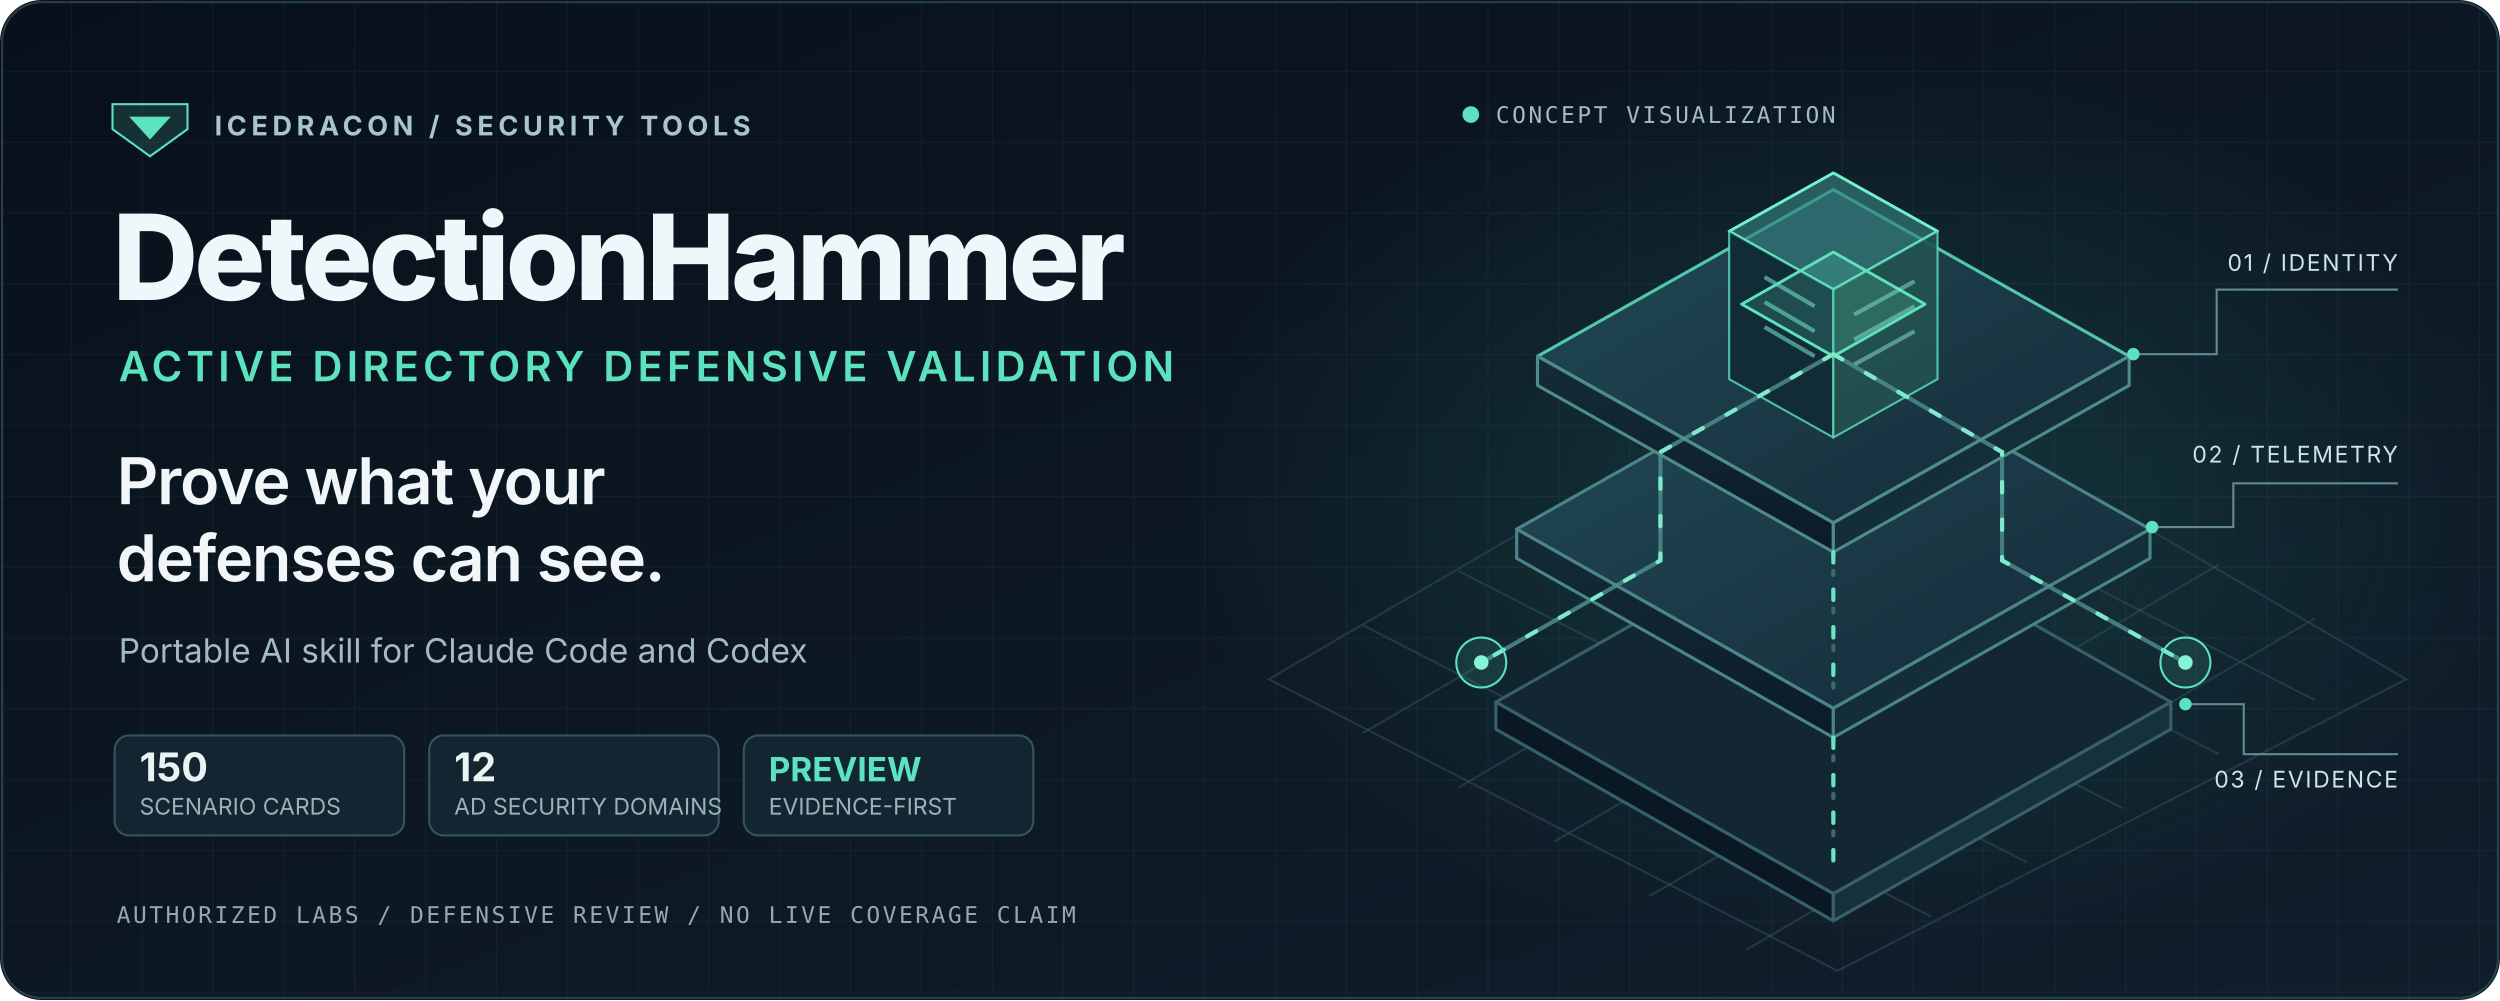
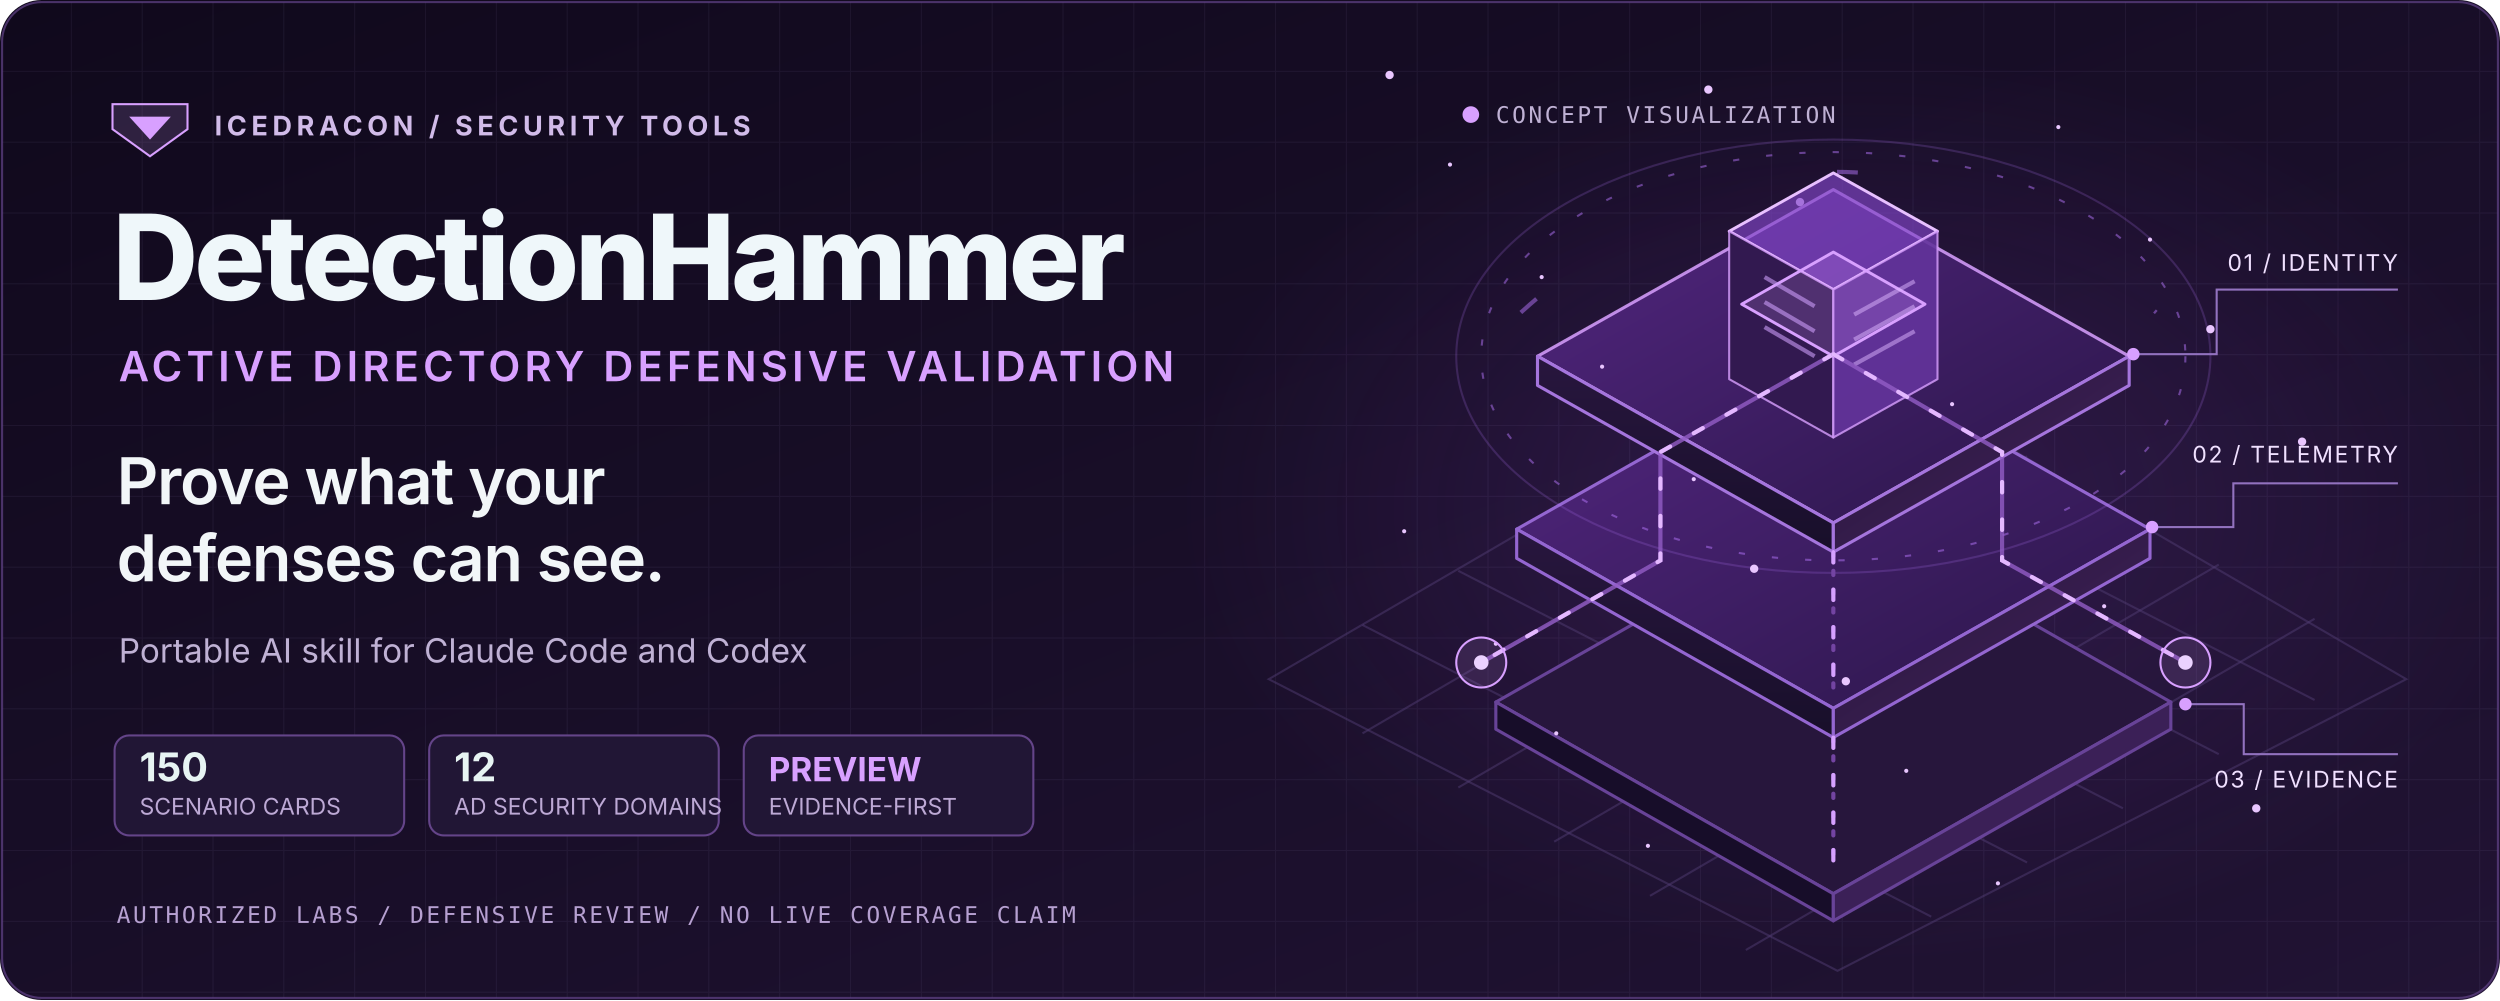
<svg xmlns="http://www.w3.org/2000/svg" width="1200" height="480" viewBox="0 0 1200 480" role="img" aria-labelledby="title desc">
  <defs>
    <linearGradient id="bg" x2="1" y2="1">
-       <stop stop-color="#08111b" />
-       <stop offset="1" stop-color="#101e2b" />
+       <stop stop-color="#10091c" />
+       <stop offset="1" stop-color="#211334" />
    </linearGradient>
    <linearGradient id="top" x1="0" y1="0" x2="1" y2="1">
-       <stop stop-color="#214b55" />
-       <stop offset="1" stop-color="#152a39" />
+       <stop stop-color="#532681" />
+       <stop offset="1" stop-color="#2a1648" />
    </linearGradient>
    <linearGradient id="left" x2="0" y2="1">
-       <stop stop-color="#142c38" />
-       <stop offset="1" stop-color="#0b1a28" />
+       <stop stop-color="#28163e" />
+       <stop offset="1" stop-color="#180f2a" />
    </linearGradient>
    <linearGradient id="right" x2="1" y2="1">
-       <stop stop-color="#102532" />
-       <stop offset="1" stop-color="#173641" />
+       <stop stop-color="#251537" />
+       <stop offset="1" stop-color="#44235f" />
    </linearGradient>
    <radialGradient id="halo">
-       <stop stop-color="#3cdab3" stop-opacity=".16" />
-       <stop offset="1" stop-color="#3cdab3" stop-opacity="0" />
+       <stop stop-color="#a855f7" stop-opacity=".16" />
+       <stop offset="1" stop-color="#a855f7" stop-opacity="0" />
    </radialGradient>
    <pattern id="grid" width="34" height="34" patternUnits="userSpaceOnUse">
-       <path d="M34 0H0V34" fill="none" stroke="#8eb5c3" stroke-opacity=".065" />
+       <path d="M34 0H0V34" fill="none" stroke="#c7b3ed" stroke-opacity=".065" />
    </pattern>
    <style>
    text{font-family:system-ui,-apple-system,BlinkMacSystemFont,'Segoe UI',sans-serif}
    .mono{font-family:ui-monospace,SFMono-Regular,Consolas,monospace}
    .signal{stroke-dasharray:5 13;animation:flow 3s linear infinite}
    .reverse{animation-direction:reverse;animation-duration:4s}
    .pulse{animation:pulse 3s ease-in-out infinite;transform-box:fill-box;transform-origin:center}
    .delay{animation-delay:-1.4s}
    .scan{animation:scan 4s ease-in-out infinite}
-     @keyframes flow{to{stroke-dashoffset:-72}}
+     .ring{transform-origin:880px 171px;animation:rotate 20s linear infinite}
+     .spark{animation:pulse 2.4s ease-in-out infinite}
+     .comet{stroke-dasharray:10 160;animation:flow 6s linear infinite}
+     @keyframes rotate{to{transform:rotate(360deg)}}
+     @keyframes flow{to{stroke-dashoffset:-340}}
    @keyframes pulse{0%,100%{opacity:.42}50%{opacity:1}}
    @keyframes scan{0%,100%{transform:translateY(-12px);opacity:.28}50%{transform:translateY(12px);opacity:.95}}
-     @media(prefers-reduced-motion:reduce){.signal,.pulse,.scan{animation:none!important}}
+     @media(prefers-reduced-motion:reduce){.signal,.pulse,.scan,.ring,.spark,.comet{animation:none!important}}
  </style>
  </defs>
  <rect width="1200" height="480" rx="20" fill="url(#bg)" />
-   <rect x="1" y="1" width="1198" height="478" rx="19" fill="url(#grid)" stroke="#34525c" stroke-opacity=".7" />
+   <rect x="1" y="1" width="1198" height="478" rx="19" fill="url(#grid)" stroke="#63438a" stroke-opacity=".7" />
  <ellipse cx="893" cy="244" rx="325" ry="218" fill="url(#halo)" />
-   <g fill="none" stroke="#36515f" stroke-opacity=".5">
+   <g fill="none" stroke="#513c72" stroke-opacity=".5">
    <path d="M609 326 882 167 1155 326 882 466Z" />
    <path d="M654 352 927 193 M700 378 973 219 M746 404 1019 245 M792 430 1065 271 M838 456 1111 297" />
    <path d="M654 300 927 440 M700 274 973 414 M746 248 1019 388 M792 222 1065 362 M838 196 1111 336" />
  </g>
  <g transform="translate(54 50)">
-     <path d="M0 0H36V12L18 25 0 12Z" fill="#5ce2bf" fill-opacity=".15" stroke="#5ce2bf" />
-     <path d="M8 6H28L18 17Z" fill="#5ce2bf" />
-     <text x="49" y="15" fill="#a8c6c9" font-size="13" font-weight="650" letter-spacing="2.2">ICEDRACON / SECURITY TOOLS</text>
+     <path d="M0 0H36V12L18 25 0 12Z" fill="#d8a0ff" fill-opacity=".15" stroke="#d8a0ff" />
+     <path d="M8 6H28L18 17Z" fill="#d8a0ff" />
+     <text x="49" y="15" fill="#d1bbe9" font-size="13" font-weight="650" letter-spacing="2.2">ICEDRACON / SECURITY TOOLS</text>
  </g>
  <text x="54" y="144" fill="#eff7fa" font-size="57" font-weight="760" letter-spacing="-2">DetectionHammer</text>
-   <text x="57" y="183" fill="#5ce2bf" font-size="20" font-weight="600" letter-spacing="2">ACTIVE DIRECTORY DEFENSIVE VALIDATION</text>
+   <text x="57" y="183" fill="#d8a0ff" font-size="20" font-weight="600" letter-spacing="2">ACTIVE DIRECTORY DEFENSIVE VALIDATION</text>
  <text x="56" y="242" fill="#f2f6f8" font-size="31" font-weight="600" letter-spacing="-.6">Prove what your</text>
  <text x="56" y="279" fill="#f2f6f8" font-size="31" font-weight="600" letter-spacing="-.6">defenses can see.</text>
-   <text x="57" y="318" fill="#a4bac5" font-size="16">Portable AI skill for Claude Code and Codex</text>
+   <text x="57" y="318" fill="#bfb1d4" font-size="16">Portable AI skill for Claude Code and Codex</text>
  <g transform="translate(55 353)">
-     <rect width="139" height="48" rx="7" fill="#132531" stroke="#35555d" />
+     <rect width="139" height="48" rx="7" fill="#211635" stroke="#644489" />
    <text x="12" y="22" fill="#e7f4f3" font-size="19" font-weight="700">150</text>
-     <text x="12" y="38" fill="#9ab2ba" font-size="11">SCENARIO CARDS</text>
+     <text x="12" y="38" fill="#bda9d5" font-size="11">SCENARIO CARDS</text>
    <g transform="translate(151)">
-       <rect width="139" height="48" rx="7" fill="#132531" stroke="#35555d" />
+       <rect width="139" height="48" rx="7" fill="#211635" stroke="#644489" />
      <text x="12" y="22" fill="#e7f4f3" font-size="19" font-weight="700">12</text>
-       <text x="12" y="38" fill="#9ab2ba" font-size="11">AD SECURITY DOMAINS</text>
+       <text x="12" y="38" fill="#bda9d5" font-size="11">AD SECURITY DOMAINS</text>
    </g>
    <g transform="translate(302)">
-       <rect width="139" height="48" rx="7" fill="#132531" stroke="#35555d" />
-       <text x="12" y="22" fill="#5ce2bf" font-size="16" font-weight="700">PREVIEW</text>
-       <text x="12" y="38" fill="#9ab2ba" font-size="11">EVIDENCE-FIRST</text>
+       <rect width="139" height="48" rx="7" fill="#211635" stroke="#644489" />
+       <text x="12" y="22" fill="#d8a0ff" font-size="16" font-weight="700">PREVIEW</text>
+       <text x="12" y="38" fill="#bda9d5" font-size="11">EVIDENCE-FIRST</text>
    </g>
  </g>
-   <text x="56" y="443" fill="#92aab4" font-size="11" letter-spacing="1.2" class="mono">AUTHORIZED LABS  /  DEFENSIVE REVIEW  /  NO LIVE COVERAGE CLAIM</text>
+   <text x="56" y="443" fill="#b6a0d1" font-size="11" letter-spacing="1.2" class="mono">AUTHORIZED LABS  /  DEFENSIVE REVIEW  /  NO LIVE COVERAGE CLAIM</text>
  <g stroke-linejoin="round" stroke-width="1.5">
-     <path d="M718 337 880 245 1042 337 880 429Z" fill="#122731" stroke="#37606a" />
-     <path d="M718 337 880 429 880 442 718 350Z" fill="#0a1824" stroke="#37606a" />
-     <path d="M1042 337 880 429 880 442 1042 350Z" fill="#15313a" stroke="#37606a" />
-     <path d="M728 254 880 168 1032 254 880 340Z" fill="url(#top)" stroke="#4c8589" />
-     <path d="M728 254 880 340 880 354 728 268Z" fill="url(#left)" stroke="#4c8589" />
-     <path d="M1032 254 880 340 880 354 1032 268Z" fill="url(#right)" stroke="#4c8589" />
-     <path d="M738 171 880 91 1022 171 880 251Z" fill="url(#top)" stroke="#5ce2bf" stroke-opacity=".85" />
-     <path d="M738 171 880 251 880 265 738 185Z" fill="url(#left)" stroke="#4f8b89" />
-     <path d="M1022 171 880 251 880 265 1022 185Z" fill="url(#right)" stroke="#4f8b89" />
+     <path d="M718 337 880 245 1042 337 880 429Z" fill="#27163c" stroke="#684398" />
+     <path d="M718 337 880 429 880 442 718 350Z" fill="#170d29" stroke="#684398" />
+     <path d="M1042 337 880 429 880 442 1042 350Z" fill="#3b2057" stroke="#684398" />
+     <path d="M728 254 880 168 1032 254 880 340Z" fill="url(#top)" stroke="#9466d1" />
+     <path d="M728 254 880 340 880 354 728 268Z" fill="url(#left)" stroke="#9466d1" />
+     <path d="M1032 254 880 340 880 354 1032 268Z" fill="url(#right)" stroke="#9466d1" />
+     <path d="M738 171 880 91 1022 171 880 251Z" fill="url(#top)" stroke="#d8a0ff" stroke-opacity=".85" />
+     <path d="M738 171 880 251 880 265 738 185Z" fill="url(#left)" stroke="#a575dd" />
+     <path d="M1022 171 880 251 880 265 1022 185Z" fill="url(#right)" stroke="#a575dd" />
+   </g>
+   <g fill="none" stroke="#b878ff" opacity=".48">
+     <ellipse cx="880" cy="171" rx="169" ry="98" stroke-dasharray="3 13" class="ring" />
+     <ellipse cx="880" cy="171" rx="181" ry="104" stroke-opacity=".4" />
+     <path d="M730 150Q880 15 1035 150" stroke-width="2" class="comet" />
+   </g>
+   <g fill="#e9c6ff">
+     <circle cx="667" cy="36" r="2" class="spark" style="animation-delay:-0s" />
+     <circle cx="740" cy="133" r="1" class="spark" style="animation-delay:-0.36s" />
+     <circle cx="813" cy="230" r="1" class="spark" style="animation-delay:-0.72s" />
+     <circle cx="886" cy="327" r="2" class="spark" style="animation-delay:-1.08s" />
+     <circle cx="959" cy="424" r="1" class="spark" style="animation-delay:-1.44s" />
+     <circle cx="1032" cy="115" r="1" class="spark" style="animation-delay:-1.8s" />
+     <circle cx="1105" cy="212" r="2" class="spark" style="animation-delay:-2.16s" />
+     <circle cx="718" cy="309" r="1" class="spark" style="animation-delay:-0s" />
+     <circle cx="791" cy="406" r="1" class="spark" style="animation-delay:-0.36s" />
+     <circle cx="864" cy="97" r="2" class="spark" style="animation-delay:-0.72s" />
+     <circle cx="937" cy="194" r="1" class="spark" style="animation-delay:-1.08s" />
+     <circle cx="1010" cy="291" r="1" class="spark" style="animation-delay:-1.44s" />
+     <circle cx="1083" cy="388" r="2" class="spark" style="animation-delay:-1.8s" />
+     <circle cx="696" cy="79" r="1" class="spark" style="animation-delay:-2.16s" />
+     <circle cx="769" cy="176" r="1" class="spark" style="animation-delay:-0s" />
+     <circle cx="842" cy="273" r="2" class="spark" style="animation-delay:-0.36s" />
+     <circle cx="915" cy="370" r="1" class="spark" style="animation-delay:-0.72s" />
+     <circle cx="988" cy="61" r="1" class="spark" style="animation-delay:-1.08s" />
+     <circle cx="1061" cy="158" r="2" class="spark" style="animation-delay:-1.44s" />
+     <circle cx="674" cy="255" r="1" class="spark" style="animation-delay:-1.8s" />
+     <circle cx="747" cy="352" r="1" class="spark" style="animation-delay:-2.16s" />
+     <circle cx="820" cy="43" r="2" class="spark" style="animation-delay:-0s" />
  </g>
  <g stroke-linejoin="round">
-     <path d="M830 111 880 83 930 111 880 139Z" fill="#367e7d" fill-opacity=".65" stroke="#75f0ce" stroke-width="1.4" />
-     <path d="M830 111 880 139 880 210 830 182Z" fill="#122c37" stroke="#5ce2bf" stroke-opacity=".8" />
-     <path d="M930 111 880 139 880 210 930 182Z" fill="#23524f" fill-opacity=".9" stroke="#5ce2bf" stroke-opacity=".8" />
-     <path class="scan" d="M836 146 880 171 924 146 880 121Z" fill="#5ce2bf" fill-opacity=".18" stroke="#5ce2bf" stroke-width="1.4" />
-     <path d="M847 133 871 147 M847 145 871 159 M847 157 871 171" stroke="#6edac3" stroke-opacity=".6" stroke-width="2" />
-     <path d="M890 151 919 135 M890 163 919 147 M890 175 919 159" stroke="#8be7cf" stroke-opacity=".5" stroke-width="2" />
+     <path d="M830 111 880 83 930 111 880 139Z" fill="#8145c8" fill-opacity=".65" stroke="#e8c0ff" stroke-width="1.4" />
+     <path d="M830 111 880 139 880 210 830 182Z" fill="#321950" stroke="#d8a0ff" stroke-opacity=".8" />
+     <path d="M930 111 880 139 880 210 930 182Z" fill="#63349b" fill-opacity=".9" stroke="#d8a0ff" stroke-opacity=".8" />
+     <path class="scan" d="M836 146 880 171 924 146 880 121Z" fill="#d8a0ff" fill-opacity=".18" stroke="#d8a0ff" stroke-width="1.4" />
+     <path d="M847 133 871 147 M847 145 871 159 M847 157 871 171" stroke="#c99bf7" stroke-opacity=".6" stroke-width="2" />
+     <path d="M890 151 919 135 M890 163 919 147 M890 175 919 159" stroke="#dfb7ff" stroke-opacity=".5" stroke-width="2" />
  </g>
  <g fill="none" stroke-linecap="round" stroke-width="2">
-     <path d="M880 265V332 M880 354V414" stroke="#3b696e" stroke-dasharray="2 7" />
-     <path d="M880 265V332 M880 354V414" stroke="#68e6c2" class="signal" />
-     <path d="M880 170 797 217 797 269 711 318" stroke="#4f9091" opacity=".8" />
-     <path d="M880 170 797 217 797 269 711 318" stroke="#7debc9" class="signal" />
-     <path d="M880 170 961 217 961 269 1049 318" stroke="#4f9091" opacity=".8" />
-     <path d="M880 170 961 217 961 269 1049 318" stroke="#7debc9" class="signal reverse" />
+     <path d="M880 265V332 M880 354V414" stroke="#7344a2" stroke-dasharray="2 7" />
+     <path d="M880 265V332 M880 354V414" stroke="#d6a1ff" class="signal" />
+     <path d="M880 170 797 217 797 269 711 318" stroke="#925cc5" opacity=".8" />
+     <path d="M880 170 797 217 797 269 711 318" stroke="#e4b8ff" class="signal" />
+     <path d="M880 170 961 217 961 269 1049 318" stroke="#925cc5" opacity=".8" />
+     <path d="M880 170 961 217 961 269 1049 318" stroke="#e4b8ff" class="signal reverse" />
  </g>
  <g>
-     <circle cx="711" cy="318" r="12" fill="#5ce2bf" fill-opacity=".12" stroke="#5ce2bf" class="pulse" />
-     <circle cx="711" cy="318" r="3.5" fill="#86f5d7" />
-     <circle cx="1049" cy="318" r="12" fill="#5ce2bf" fill-opacity=".12" stroke="#5ce2bf" class="pulse delay" />
-     <circle cx="1049" cy="318" r="3.5" fill="#86f5d7" />
+     <circle cx="711" cy="318" r="12" fill="#d8a0ff" fill-opacity=".12" stroke="#d8a0ff" class="pulse" />
+     <circle cx="711" cy="318" r="3.5" fill="#ebd2ff" />
+     <circle cx="1049" cy="318" r="12" fill="#d8a0ff" fill-opacity=".12" stroke="#d8a0ff" class="pulse delay" />
+     <circle cx="1049" cy="318" r="3.5" fill="#ebd2ff" />
  </g>
  <g font-size="11" class="mono" letter-spacing=".8">
-     <path d="M1024 170H1064V139H1151" fill="none" stroke="#648b94" />
-     <circle cx="1024" cy="170" r="3" fill="#5ce2bf" />
-     <text x="1151" y="130" text-anchor="end" fill="#cde5e6">01 / IDENTITY</text>
-     <path d="M1033 253H1072V232H1151" fill="none" stroke="#648b94" />
-     <circle cx="1033" cy="253" r="3" fill="#5ce2bf" />
-     <text x="1151" y="222" text-anchor="end" fill="#cde5e6">02 / TELEMETRY</text>
-     <path d="M1049 338H1077V362H1151" fill="none" stroke="#648b94" />
-     <circle cx="1049" cy="338" r="3" fill="#5ce2bf" />
-     <text x="1151" y="378" text-anchor="end" fill="#cde5e6">03 / EVIDENCE</text>
+     <path d="M1024 170H1064V139H1151" fill="none" stroke="#9272bf" />
+     <circle cx="1024" cy="170" r="3" fill="#d8a0ff" />
+     <text x="1151" y="130" text-anchor="end" fill="#f0e0ff">01 / IDENTITY</text>
+     <path d="M1033 253H1072V232H1151" fill="none" stroke="#9272bf" />
+     <circle cx="1033" cy="253" r="3" fill="#d8a0ff" />
+     <text x="1151" y="222" text-anchor="end" fill="#f0e0ff">02 / TELEMETRY</text>
+     <path d="M1049 338H1077V362H1151" fill="none" stroke="#9272bf" />
+     <circle cx="1049" cy="338" r="3" fill="#d8a0ff" />
+     <text x="1151" y="378" text-anchor="end" fill="#f0e0ff">03 / EVIDENCE</text>
  </g>
  <g transform="translate(706 55)">
-     <circle cx="0" cy="0" r="4" fill="#5ce2bf" class="pulse" />
-     <text x="12" y="4" fill="#a4bac5" font-size="11" class="mono" letter-spacing="1.2">CONCEPT VISUALIZATION</text>
+     <circle cx="0" cy="0" r="4" fill="#d8a0ff" class="pulse" />
+     <text x="12" y="4" fill="#bfb1d4" font-size="11" class="mono" letter-spacing="1.2">CONCEPT VISUALIZATION</text>
  </g>
</svg>
